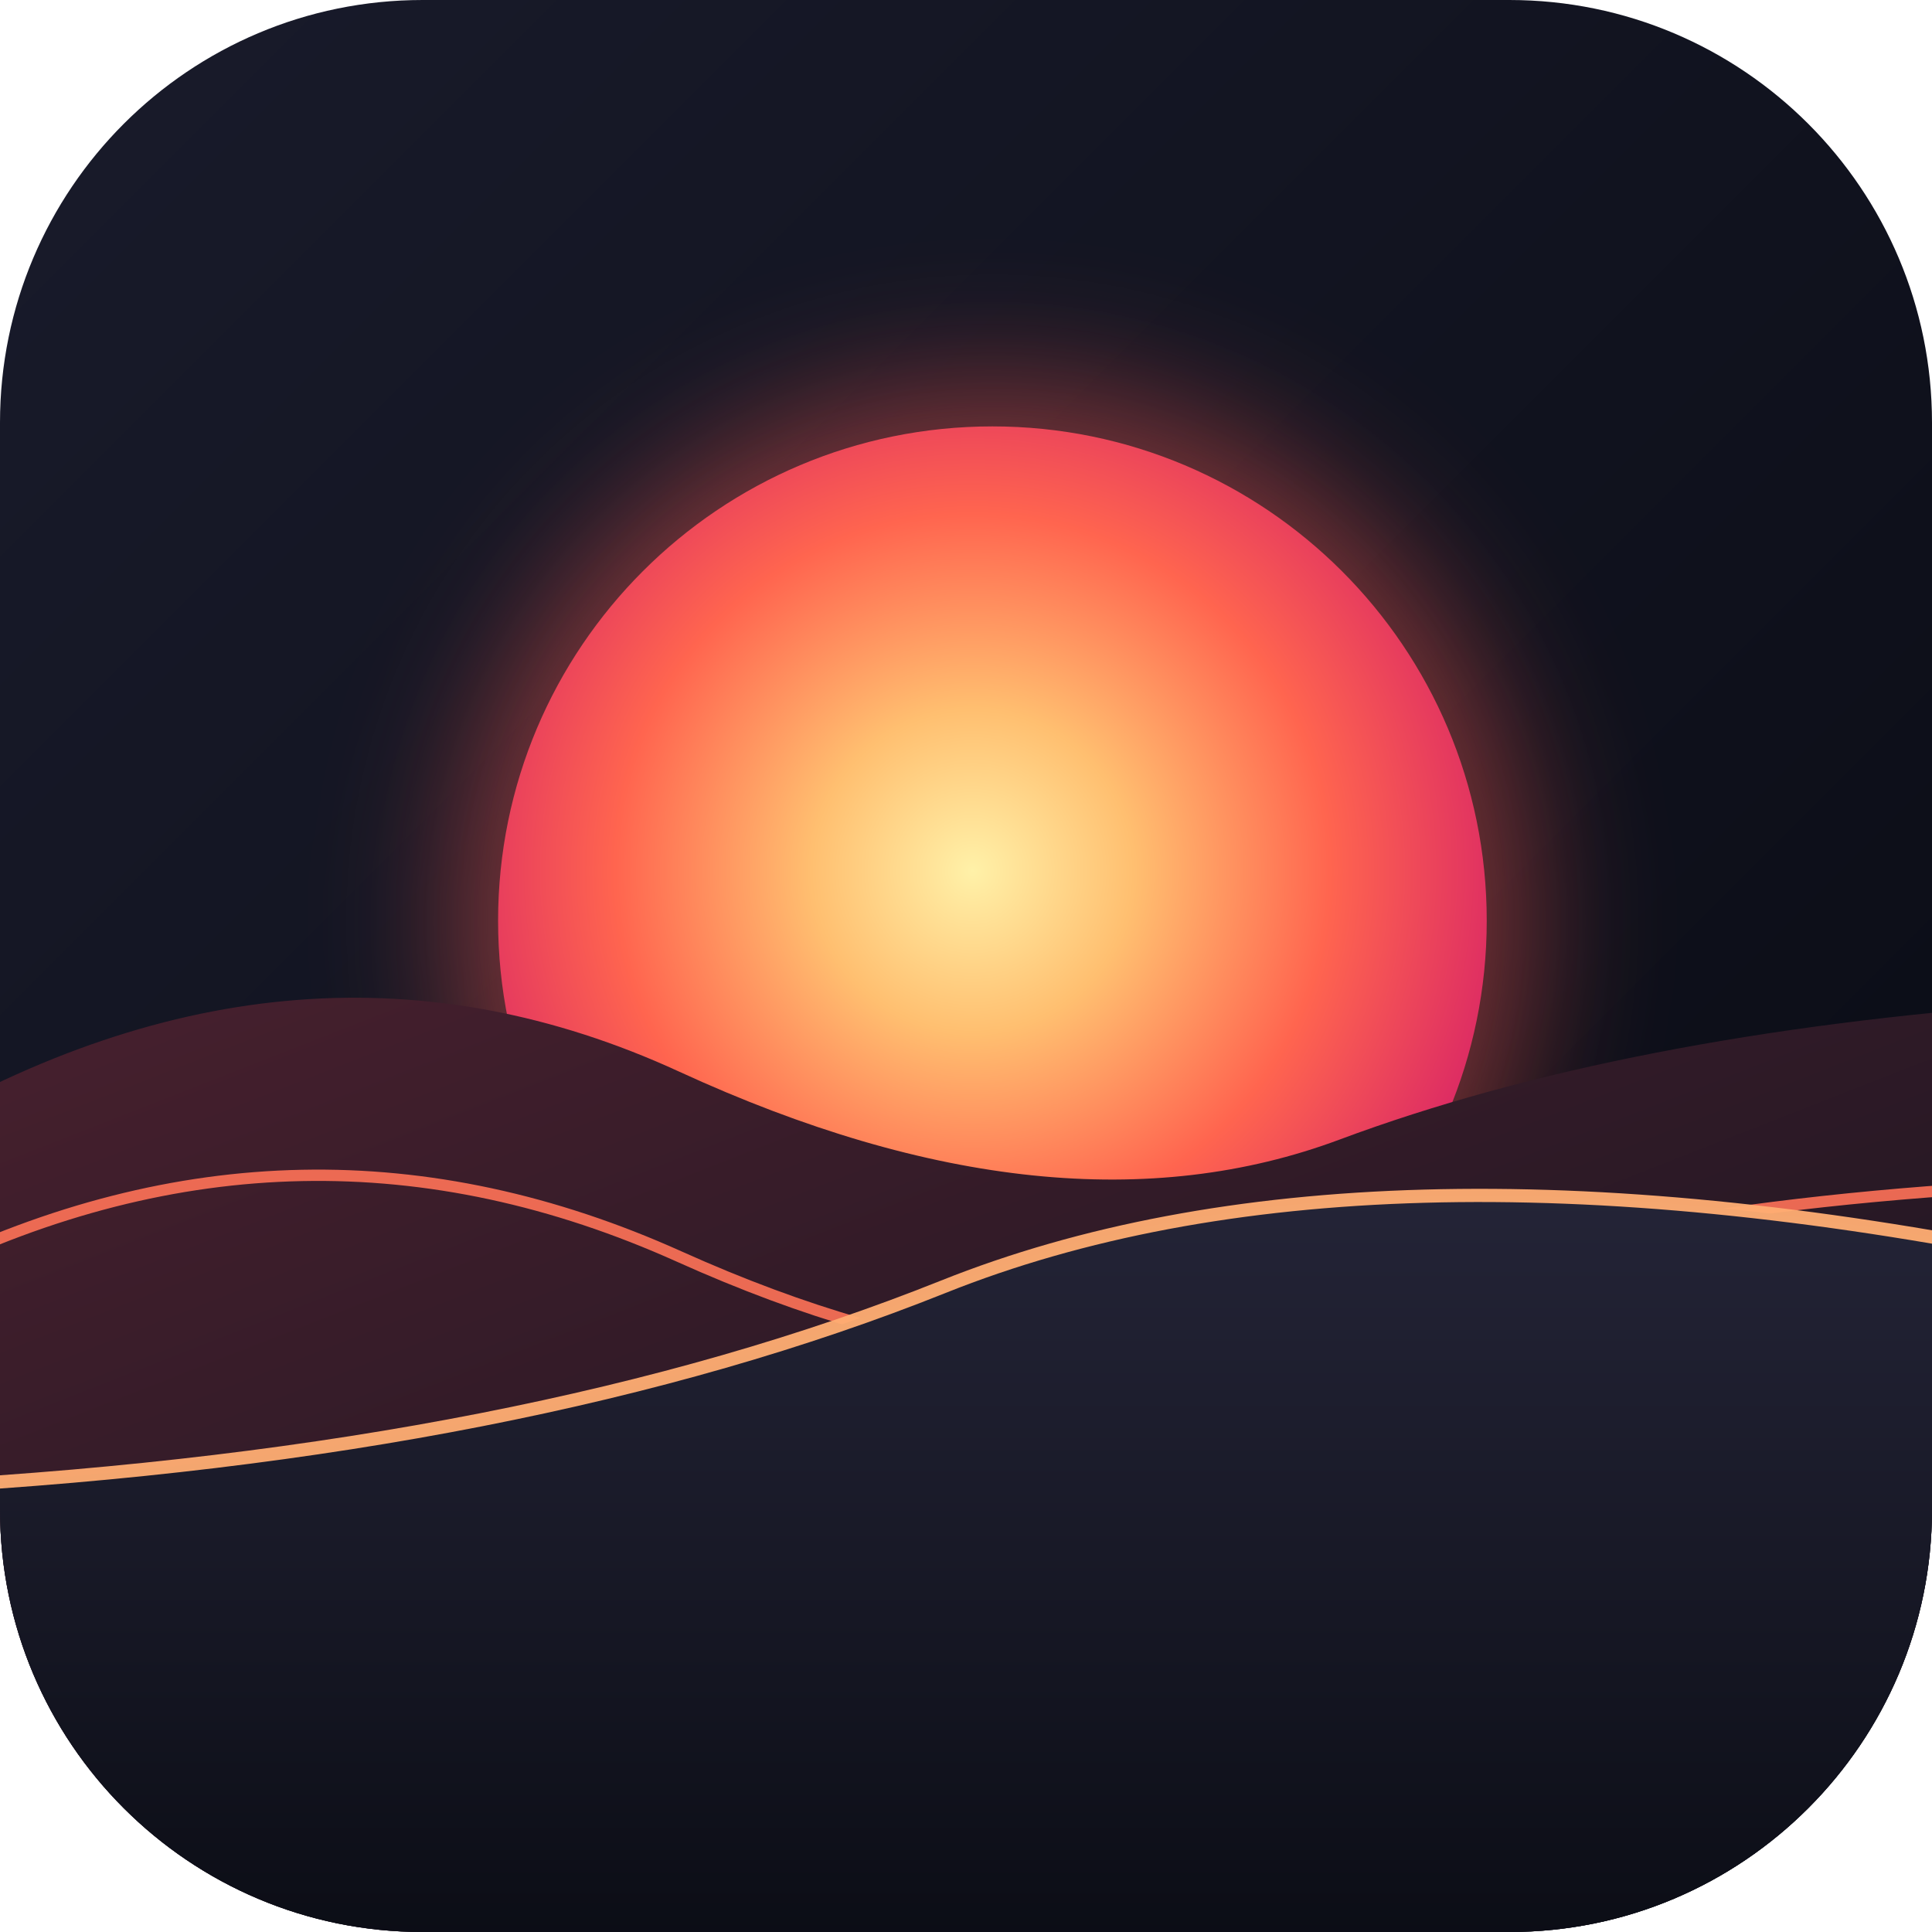
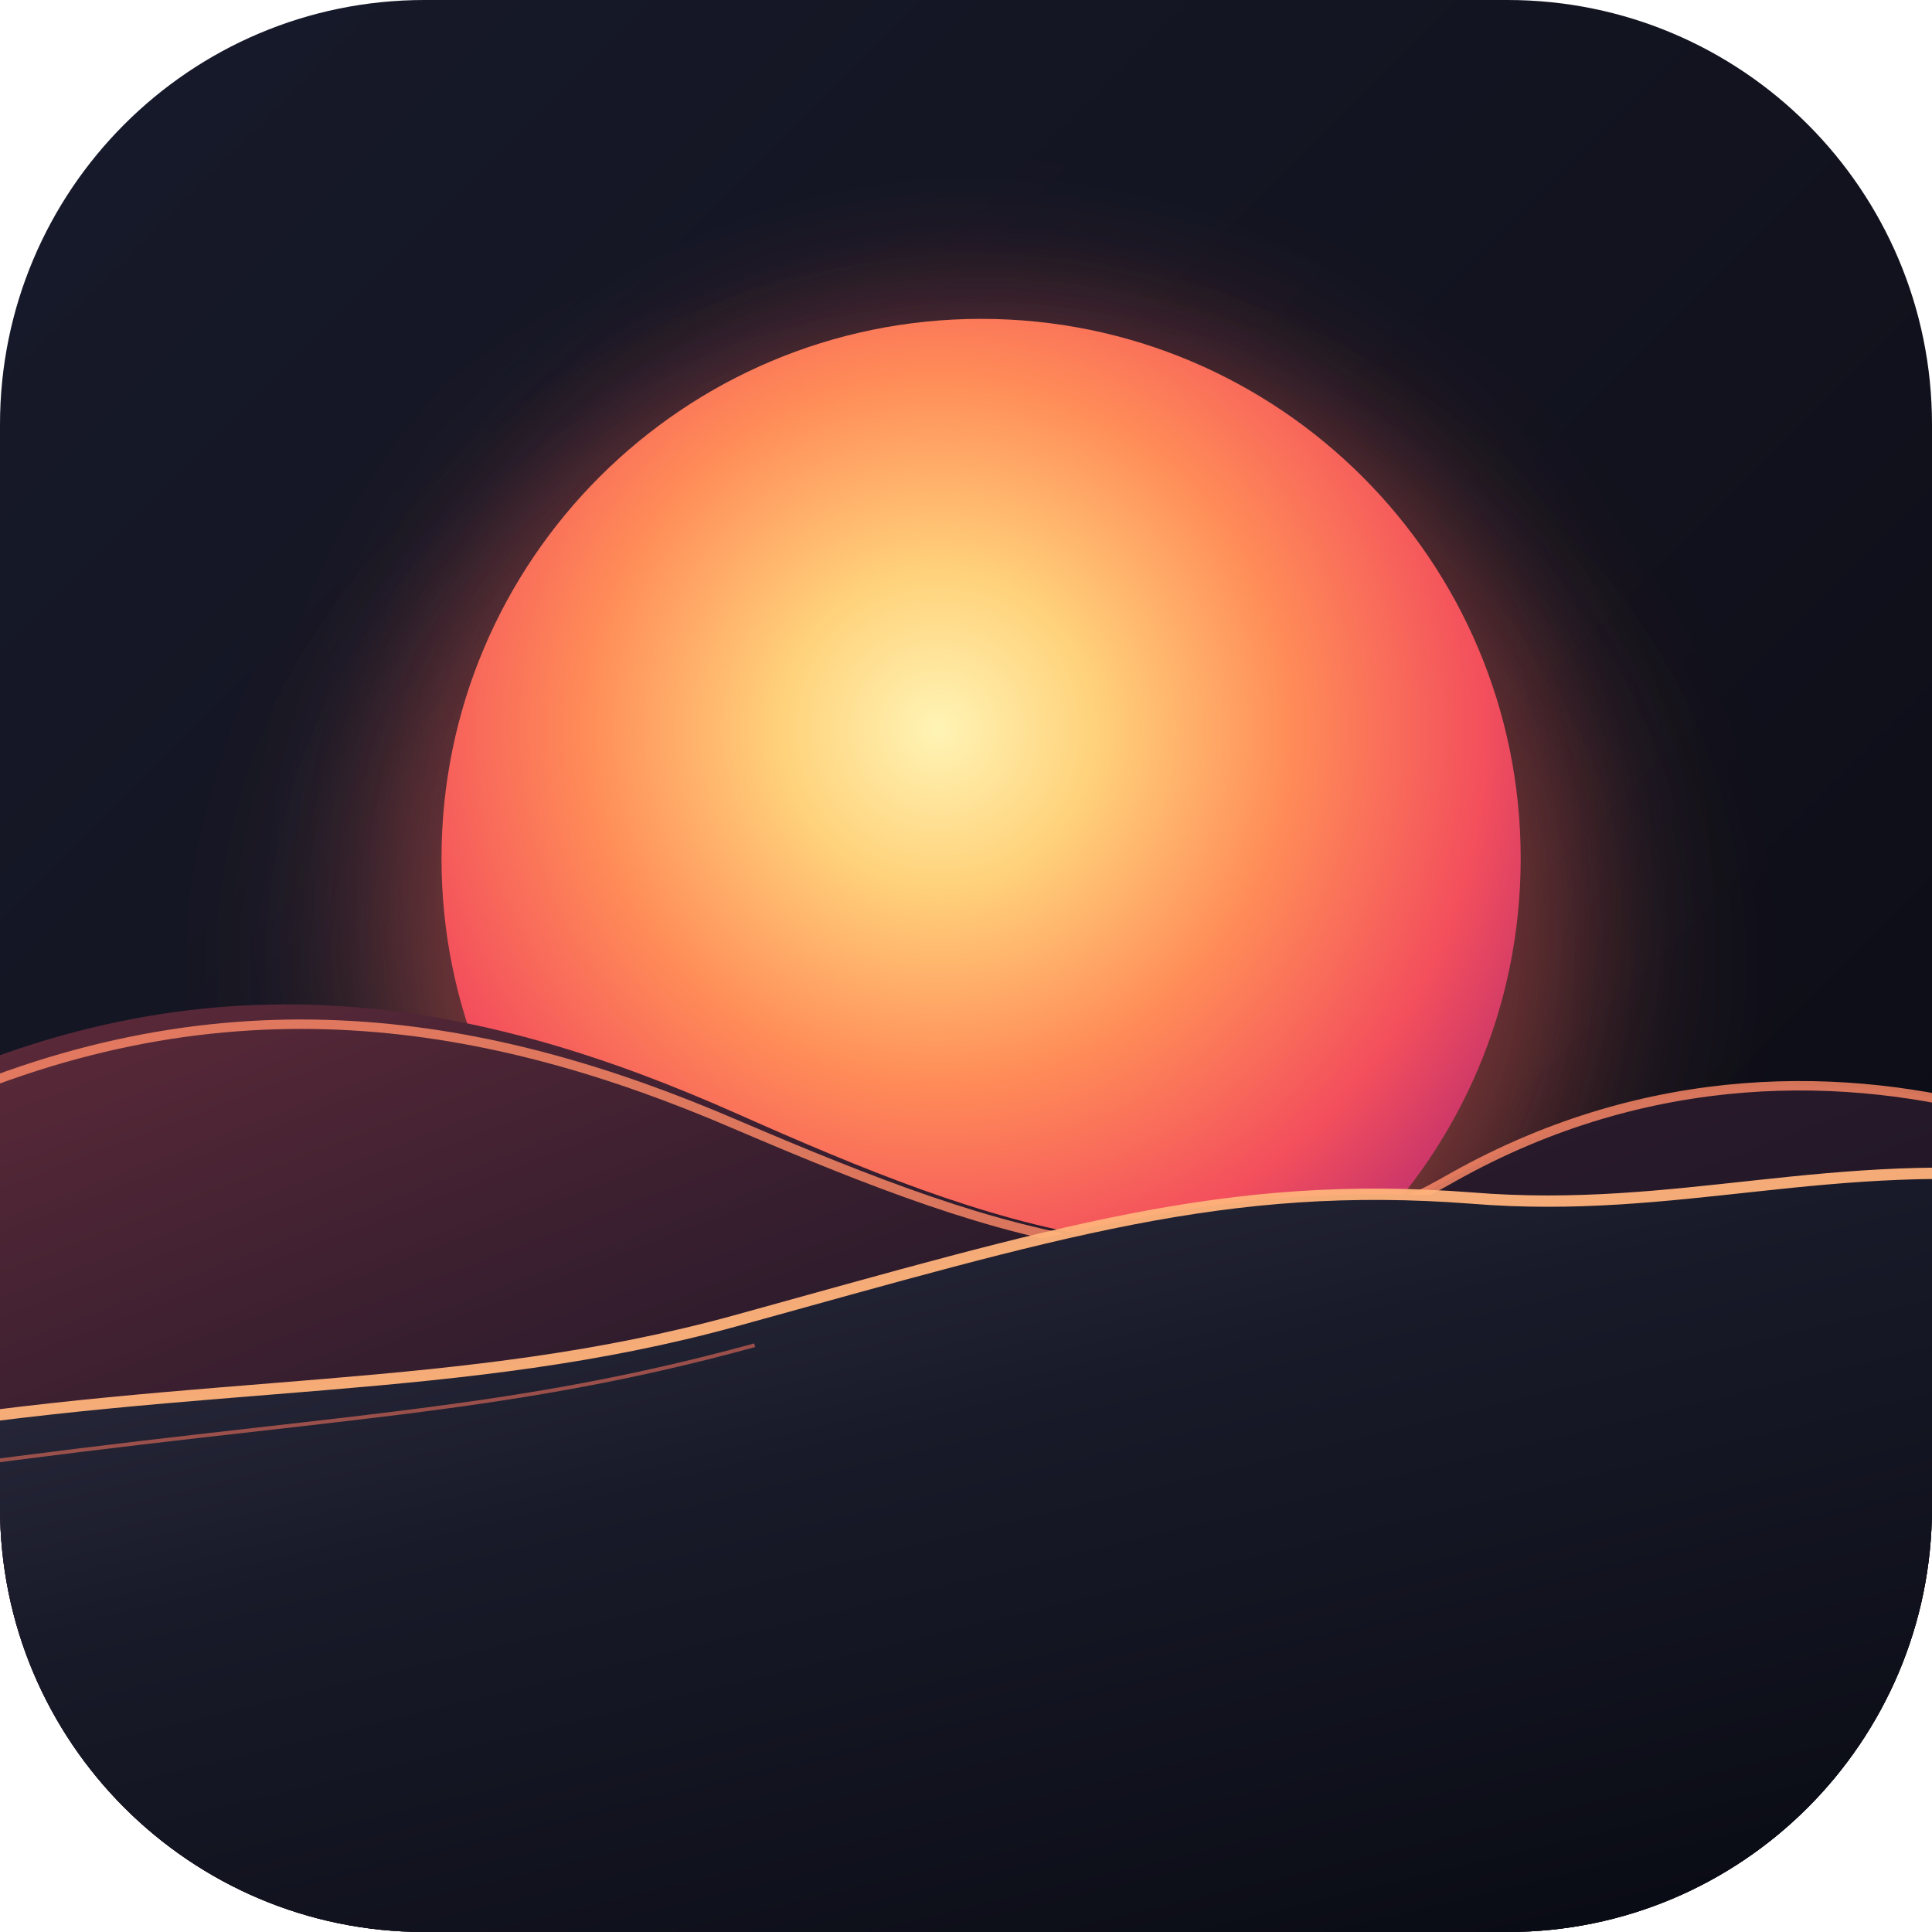
- <svg xmlns="http://www.w3.org/2000/svg" viewBox="0 0 512 512">
+ <svg xmlns="http://www.w3.org/2000/svg" viewBox="0 0 1024 1024">
  <defs>
-     <linearGradient id="sky" x1="0" y1="0" x2="1" y2="1">
-       <stop stop-color="#191b2b" />
+     <linearGradient id="night" x1="0" y1="0" x2="1" y2="1">
+       <stop stop-color="#171a2b" />
+       <stop offset=".55" stop-color="#11121d" />
+       <stop offset="1" stop-color="#080911" />
+     </linearGradient>
+     <radialGradient id="sun" cx="46%" cy="38%" r="66%">
+       <stop stop-color="#fff4b5" />
+       <stop offset=".22" stop-color="#ffd27b" />
+       <stop offset=".5" stop-color="#ff8b58" />
+       <stop offset=".77" stop-color="#f34f5c" />
+       <stop offset="1" stop-color="#b82a70" />
+     </radialGradient>
+     <linearGradient id="backDune" x1="0" y1="0" x2=".8" y2="1">
+       <stop stop-color="#612b3a" />
+       <stop offset=".42" stop-color="#291a2b" />
+       <stop offset="1" stop-color="#10121e" />
+     </linearGradient>
+     <linearGradient id="frontDune" x1=".1" y1="0" x2=".7" y2="1">
+       <stop stop-color="#303044" />
+       <stop offset=".38" stop-color="#191a29" />
      <stop offset="1" stop-color="#080a12" />
    </linearGradient>
-     <radialGradient id="sun" cx="48%" cy="45%" r="58%">
-       <stop stop-color="#fff1a8" />
-       <stop offset=".28" stop-color="#ffbf70" />
-       <stop offset=".62" stop-color="#ff654f" />
-       <stop offset="1" stop-color="#d51e68" />
+     <radialGradient id="haze">
+       <stop stop-color="#ff755b" stop-opacity=".6" />
+       <stop offset="1" stop-color="#ff755b" stop-opacity="0" />
    </radialGradient>
-     <linearGradient id="dune1" x1="0" y1="0" x2=".8" y2="1">
-       <stop stop-color="#48202e" />
-       <stop offset="1" stop-color="#11131e" />
-     </linearGradient>
-     <linearGradient id="dune2" x1="0" y1="0" x2="0" y2="1">
-       <stop stop-color="#242437" />
-       <stop offset="1" stop-color="#080a11" />
-     </linearGradient>
-     <filter id="glow" x="-40%" y="-40%" width="180%" height="180%">
-       <feGaussianBlur stdDeviation="18" />
+     <filter id="softGlow" x="-50%" y="-50%" width="200%" height="200%">
+       <feGaussianBlur stdDeviation="35" />
    </filter>
-     <clipPath id="round">
-       <rect width="512" height="512" rx="112" />
+     <clipPath id="clip">
+       <rect width="1024" height="1024" rx="225" />
    </clipPath>
  </defs>
-   <g clip-path="url(#round)">
-     <rect width="512" height="512" fill="url(#sky)" />
-     <circle cx="263" cy="244" r="142" fill="#ff5b54" opacity=".45" filter="url(#glow)" />
-     <circle cx="263" cy="244" r="131" fill="url(#sun)" />
-     <path d="M-25 300 Q80 238 180 284 T355 302 T540 266 L540 540 L-25 540Z" fill="url(#dune1)" />
-     <path d="M-20 337 Q80 288 180 333 T350 349 T540 314" fill="none" stroke="#ff7258" stroke-width="3" opacity=".9" />
-     <path d="M-20 394 Q140 385 250 341 T540 333 L540 540 L-20 540Z" fill="url(#dune2)" />
-     <path d="M-20 394 Q140 385 250 341 T540 333" fill="none" stroke="#ffad72" stroke-width="3.5" opacity=".95" />
+   <g clip-path="url(#clip)">
+     <rect width="1024" height="1024" fill="url(#night)" />
+     <ellipse cx="520" cy="510" rx="400" ry="360" fill="url(#haze)" filter="url(#softGlow)" />
+     <circle cx="520" cy="470" r="310" fill="#ff5d59" opacity=".28" filter="url(#softGlow)" />
+     <circle cx="520" cy="455" r="286" fill="url(#sun)" />
+     <path d="M-60 585 C110 500 255 530 390 590 C525 650 645 695 770 624 C875 565 970 565 1090 595 L1090 1090 L-60 1090Z" fill="url(#backDune)" />
+     <path d="M-40 588 C120 515 260 540 390 596 C535 658 645 696 770 624 C875 565 980 568 1060 590" fill="none" stroke="#ff8a68" stroke-width="5" opacity=".82" />
+     <path d="M-70 760 C110 730 245 740 390 700 C560 653 650 625 780 635 C890 644 970 612 1090 625 L1090 1090 L-70 1090Z" fill="url(#frontDune)" />
+     <path d="M-70 760 C110 730 245 740 390 700 C560 653 650 625 780 635 C890 644 970 612 1090 625" fill="none" stroke="#ffb27b" stroke-width="6" opacity=".95" />
+     <path d="M-30 778 C175 750 265 750 400 713" fill="none" stroke="#ff765f" stroke-width="2" opacity=".55" />
  </g>
</svg>
